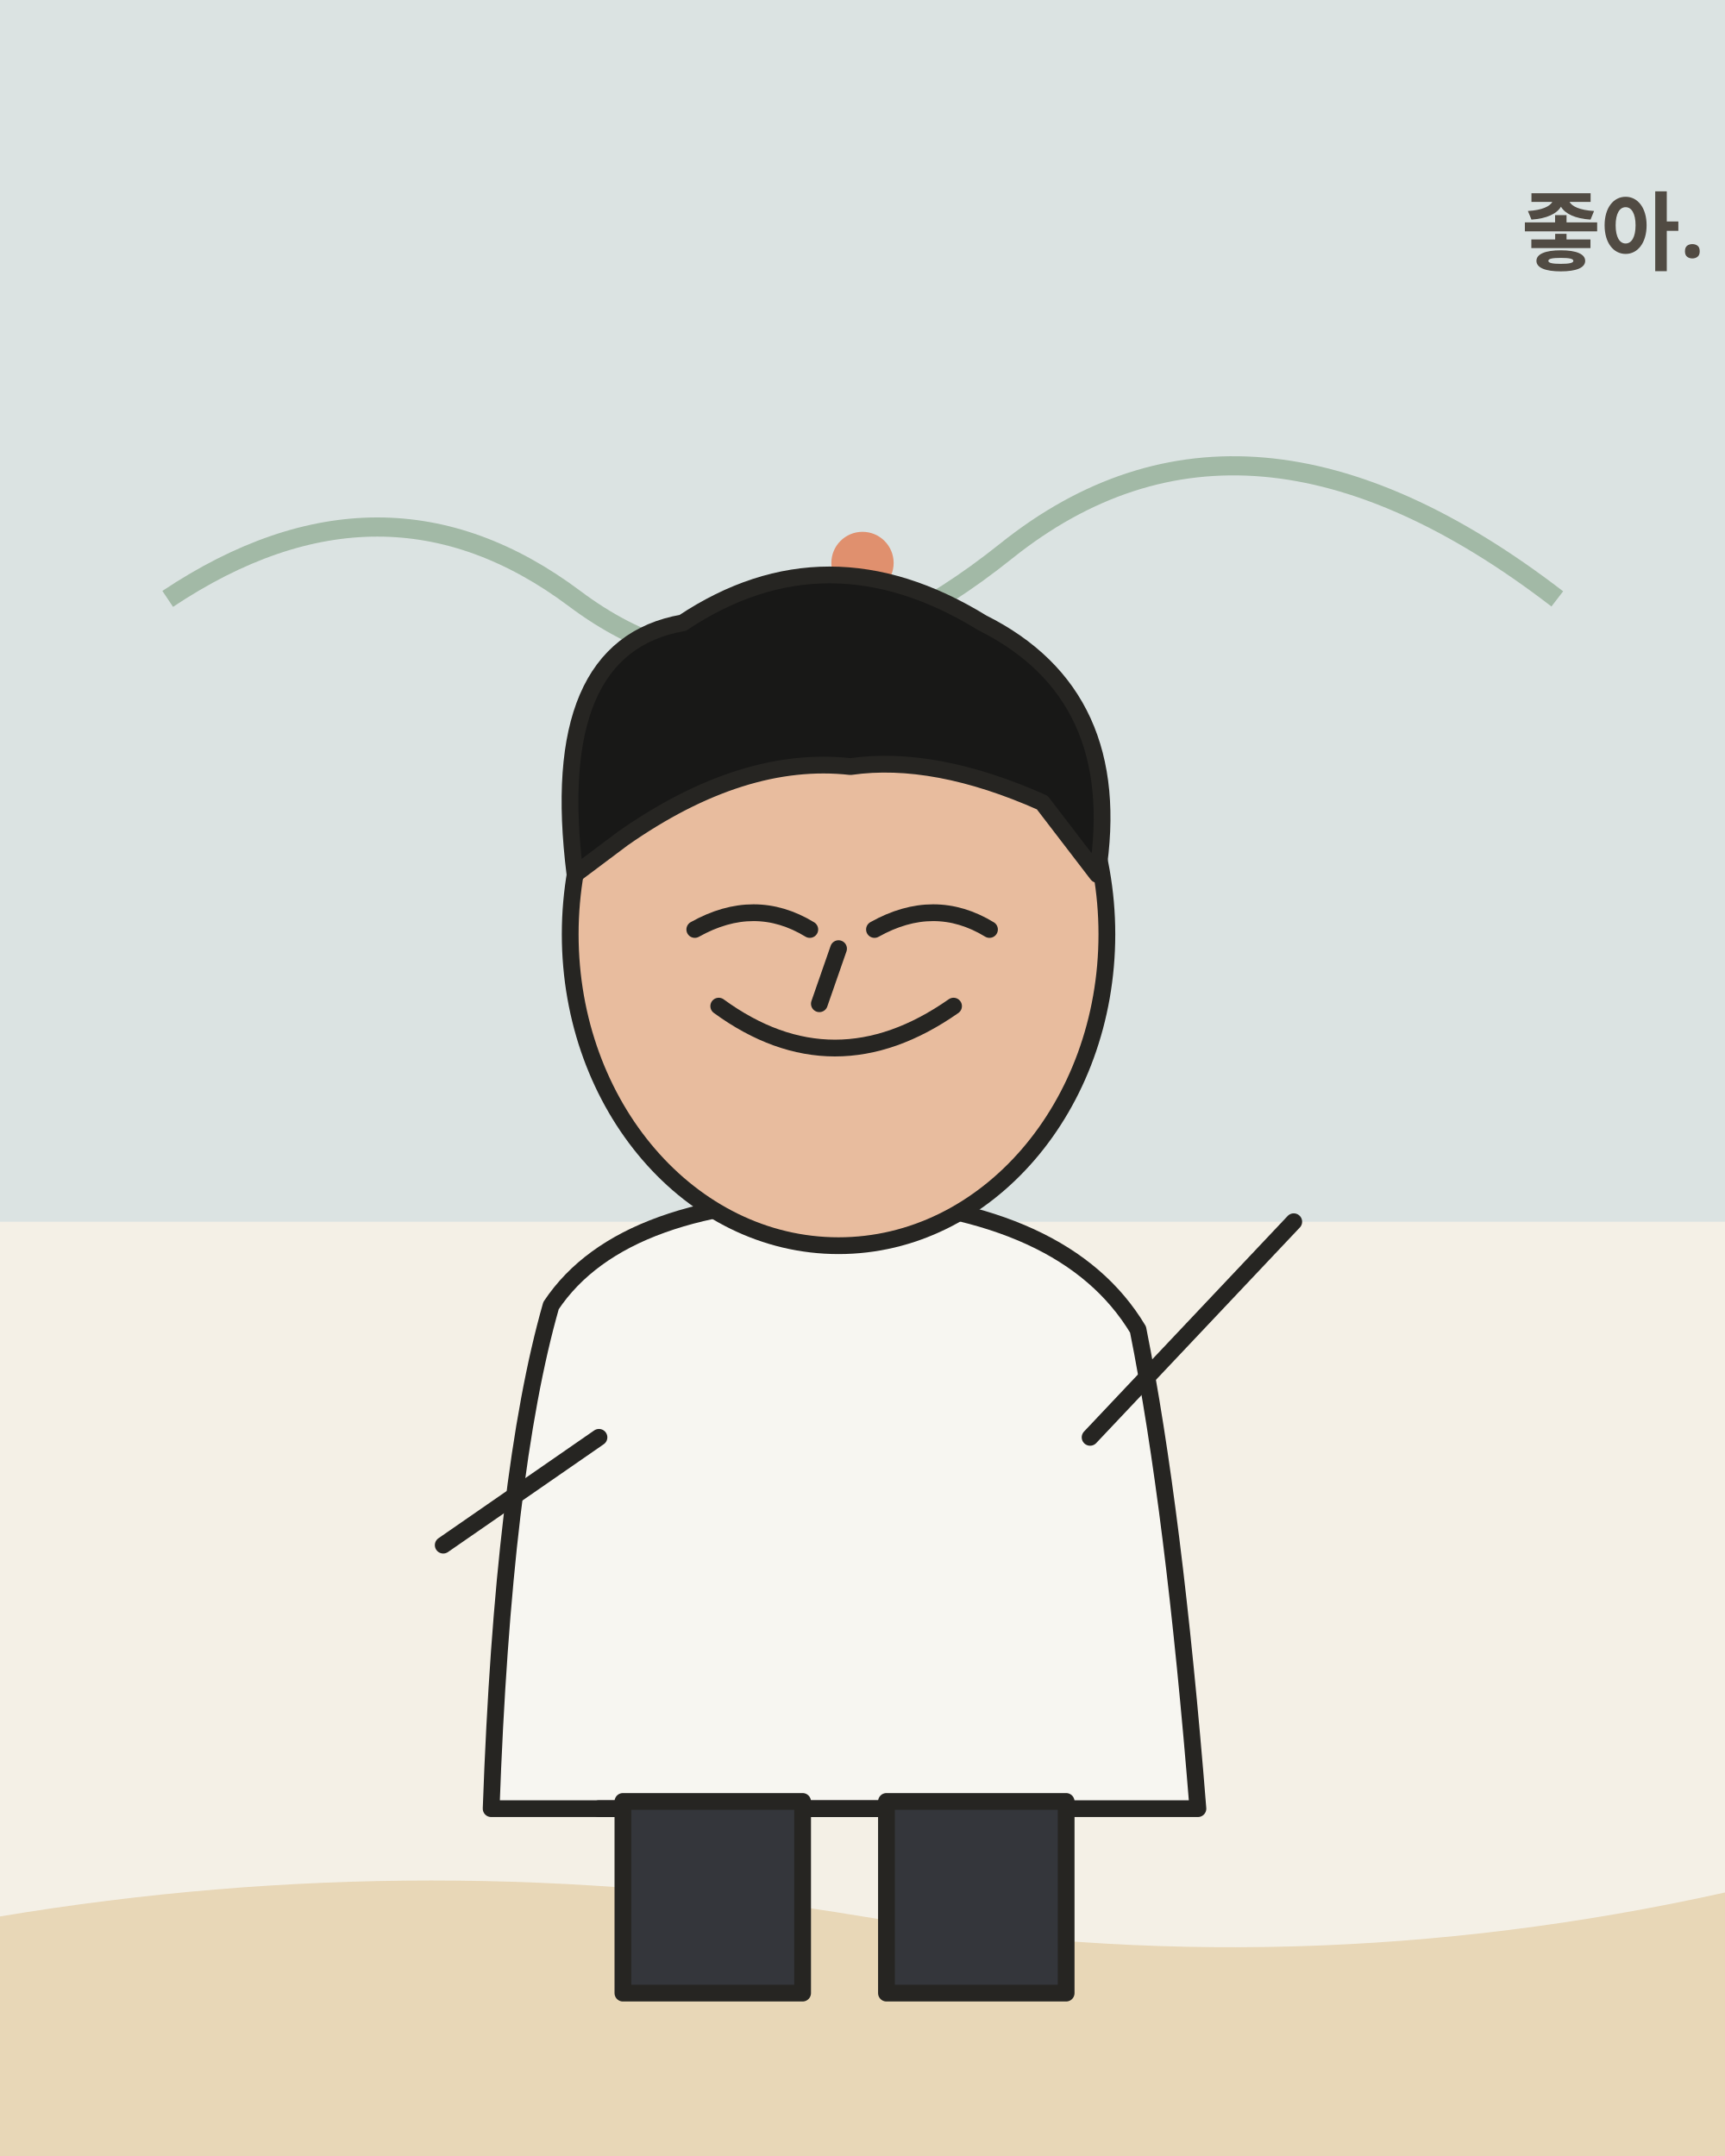
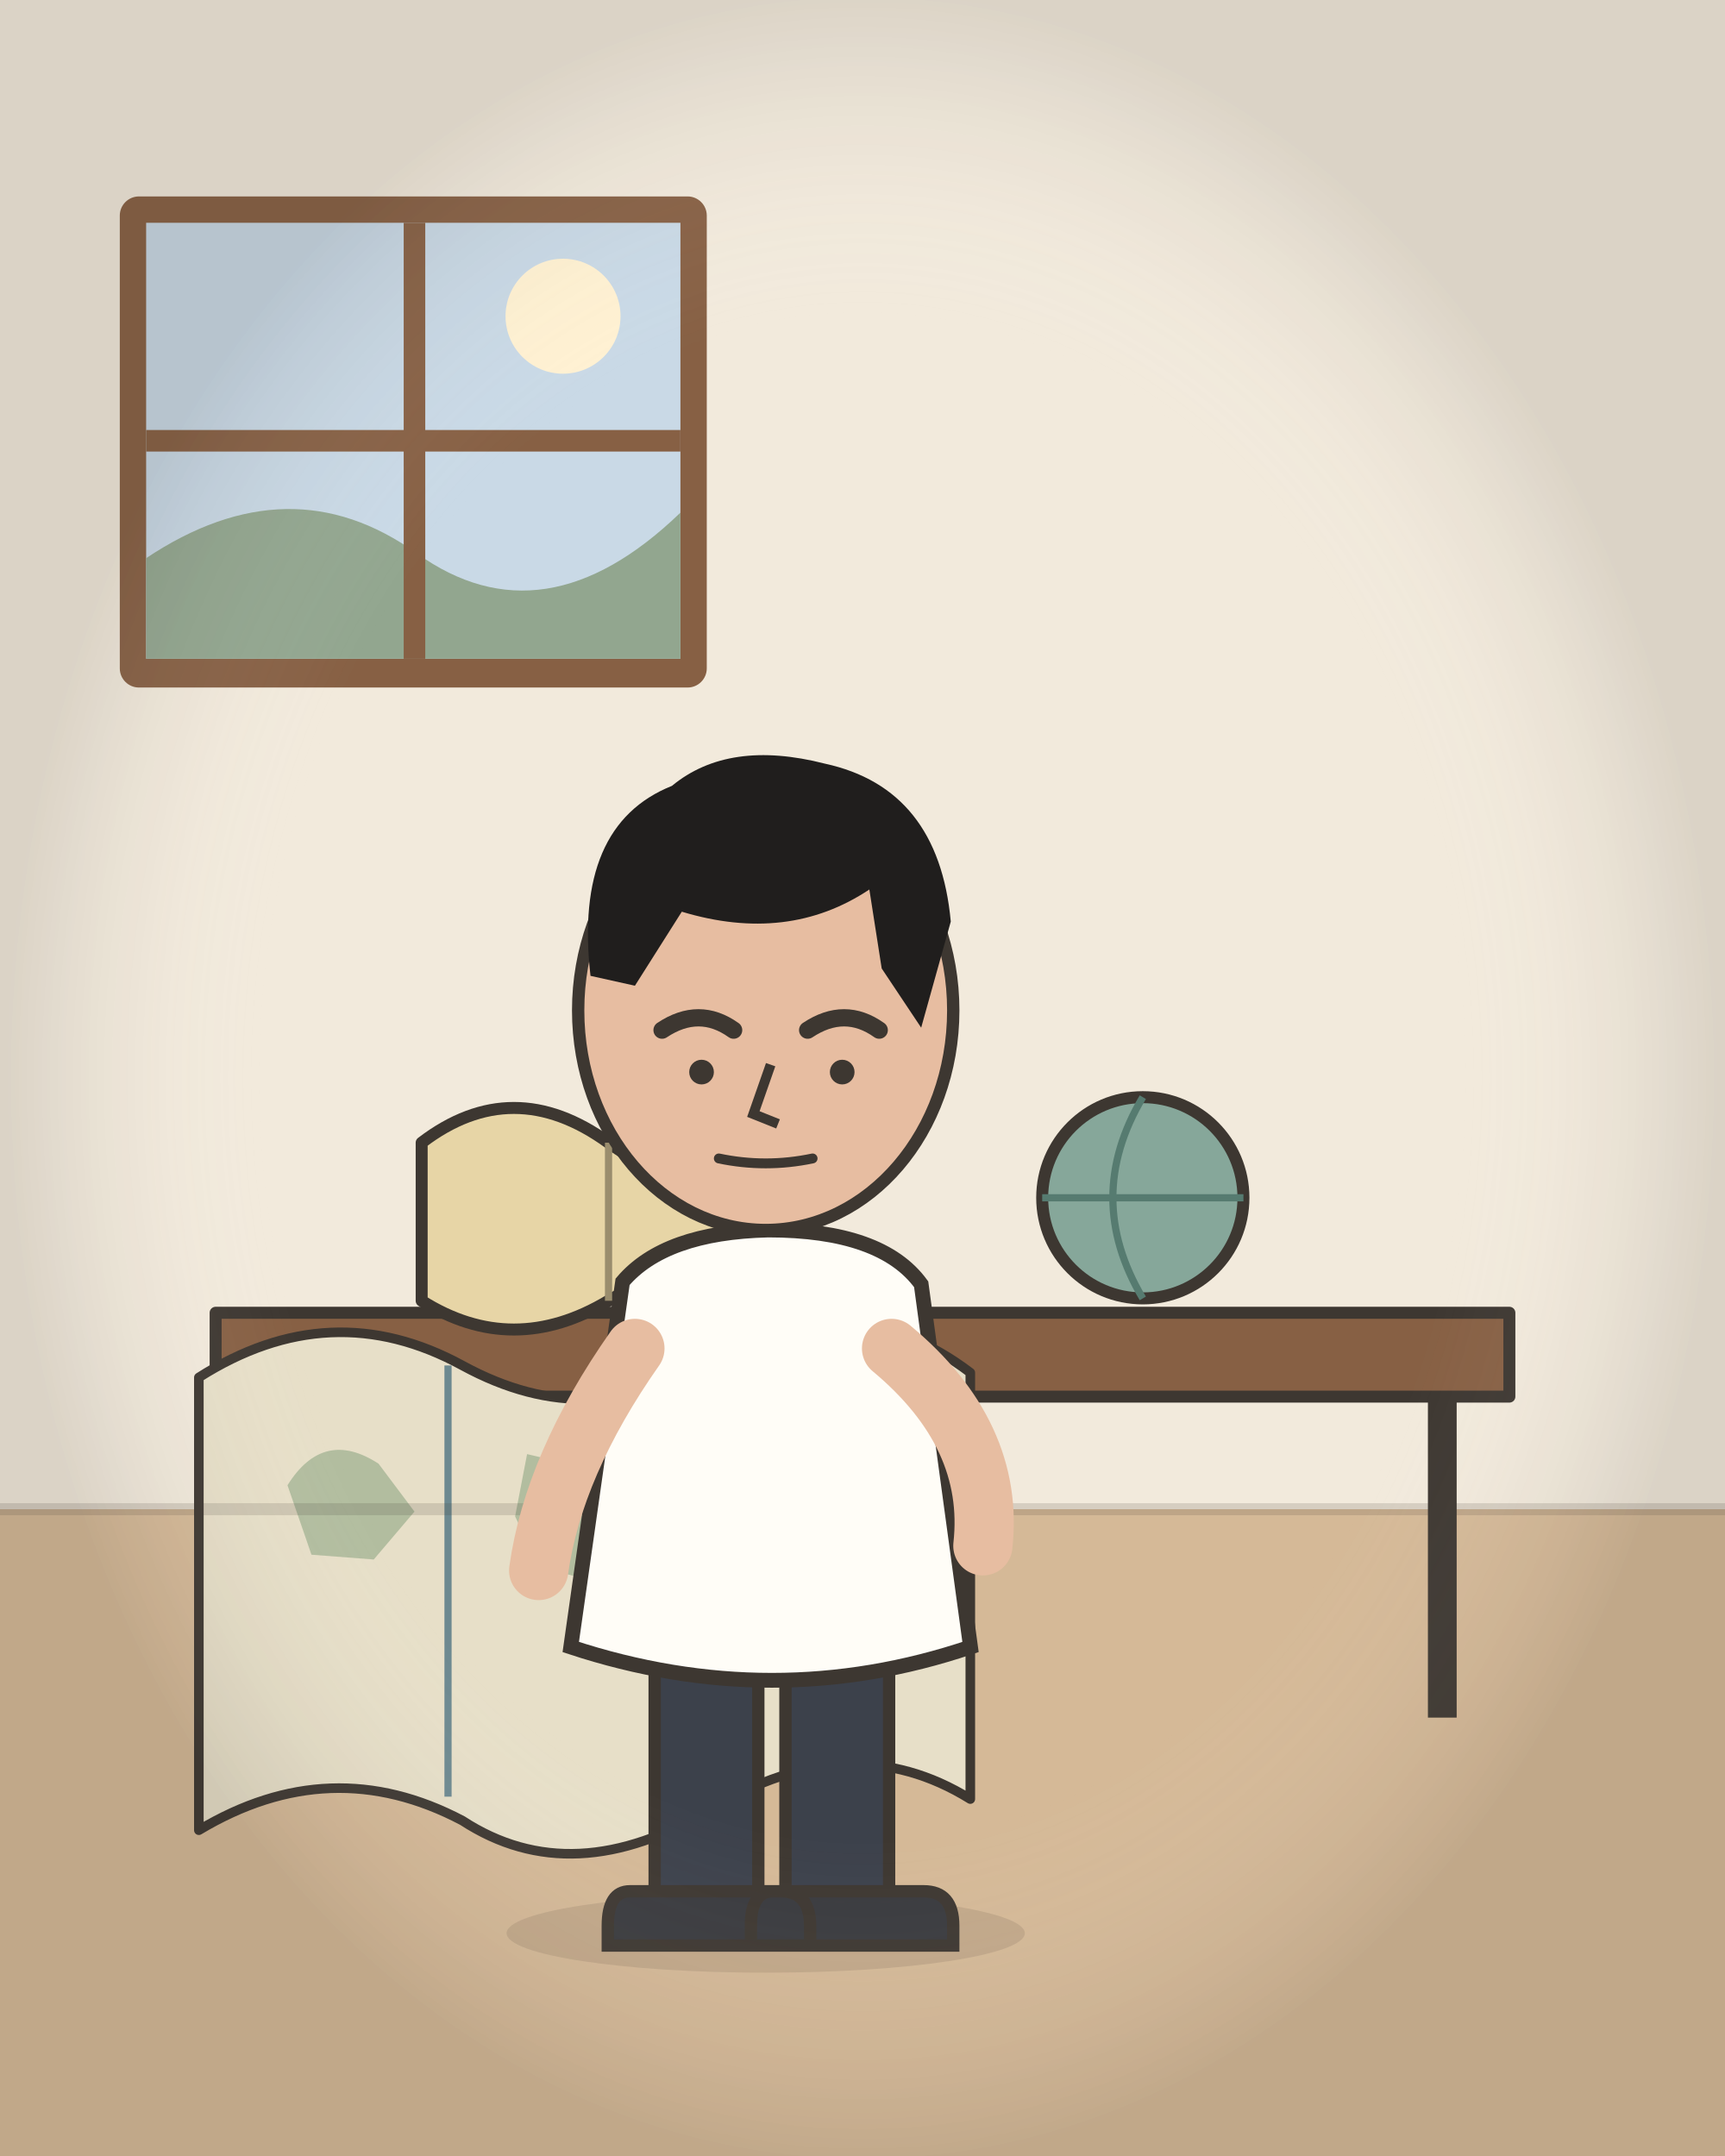
- <svg xmlns="http://www.w3.org/2000/svg" viewBox="0 0 720 900" role="img" aria-label="웹툰 장면">
-   <rect width="720" height="900" fill="#f4f0e6" />
-   <rect x="0" y="0" width="720" height="510" fill="#dbe3e2" />
-   <path d="M70 250 Q160 190 240 250 T420 230 T650 250" fill="none" stroke="#a2b9a6" stroke-width="8" />
-   <circle cx="360" cy="235" r="13" fill="#e0906e" />
-   <path d="M0 800 Q180 770 360 800 T720 790V900H0Z" fill="#d9b77e" opacity=".45" />
-   <g stroke="#262522" stroke-width="7" stroke-linecap="round" stroke-linejoin="round">
-     <path d="M205 755 Q210 615 230 545 Q260 500 355 500 Q445 505 475 555 Q490 630 500 755Z" fill="#f7f6f1" />
-     <path d="M250 755h195" fill="none" />
-     <ellipse cx="350" cy="390" rx="112" ry="130" fill="#e8bc9e" />
-     <path d="M240 365 Q228 270 285 260 Q345 220 410 260 Q470 290 458 365 L435 335 Q390 315 355 320 Q310 315 260 350Z" fill="#181817" />
-     <path d="M290 388q25 -14 48 0M365 388q25 -14 48 0M300 420q48 35 98 0" fill="none" />
-     <path d="M350 396l-8 23" fill="none" />
-     <path d="M250 600l-65 45M455 600l85-90" fill="none" />
-     <rect x="260" y="752" width="75" height="80" fill="#34363b" />
-     <rect x="370" y="752" width="75" height="80" fill="#34363b" />
+ <svg xmlns="http://www.w3.org/2000/svg" viewBox="0 0 720 900" role="img" aria-label="웹툰 장면 삽화">
+   <defs>
+     <linearGradient id="wall" x2="0" y2="1">
+       <stop stop-color="#f2eadc" />
+       <stop offset="1" stop-color="#d5b997" />
+     </linearGradient>
+     <linearGradient id="lamp" x2="1" y2="1">
+       <stop stop-color="#fff1d2" />
+       <stop offset="1" stop-color="#fff" stop-opacity="0" />
+     </linearGradient>
+     <radialGradient id="shade">
+       <stop offset=".7" stop-color="#fff" stop-opacity="0" />
+       <stop offset="1" stop-color="#3d3731" stop-opacity=".13" />
+     </radialGradient>
+   </defs>
+   <rect width="720" height="900" fill="url(#wall)" />
+   <rect width="720" height="900" fill="#f2eadc" />
+   <path d="M0 630h720v270H0z" fill="#d5b997" />
+   <g>
+     <rect x="50" y="82" width="245" height="205" rx="8" fill="#876044" />
+     <rect x="61" y="93" width="223" height="182" fill="#c9d9e6" />
+     <circle cx="235" cy="132" r="24" fill="#fff1d2" />
+     <path d="M61 233q60-40 113-2t110-17v61H61z" fill="#92a68f" />
+     <path d="M173 93v182M61 184h223" stroke="#876044" stroke-width="9" />
  </g>
-   <g font-family="sans-serif" font-weight="700" fill="#514b43">
-     <text x="635" y="110" font-size="36">좋아.</text>
+   <g stroke="#3d3731" stroke-width="5" stroke-linejoin="round">
+     <path d="M90 548h540v35H90z" fill="#876044" />
+     <path d="M118 583v134M602 583v134" stroke-width="12" />
+     <path d="M176 477q38-29 78 0t80 0v66q-40-24-80 0t-78 0z" fill="#e7d5a6" />
+     <path d="M254 477v66" fill="none" stroke="#9a8d6d" stroke-width="3" />
+     <circle cx="477" cy="500" r="42" fill="#86a79a" />
+     <path d="M435 500h84M477 458q-25 42 0 84" fill="none" stroke="#567b70" stroke-width="3" />
  </g>
+   <g stroke="#3d3731" stroke-width="4" stroke-linejoin="round">
+     <path d="M83 575q55-35 110-5t104-4q58-31 108 7v178q-50-31-108 4t-104 5q-55-29-110 4z" fill="#e7dfc8" />
+     <path d="M187 570v180M297 566v180" fill="none" stroke="#6d8990" stroke-width="3" />
+     <path d="M120 620q15-24 38-9l15 20-17 20-26-2zM220 607l34 8 18 30-17 17-30-8-10-21zM330 635l39-8 18 22-19 18-31-4z" fill="#b2bd9f" stroke="none" />
+   </g>
+   <path d="M0 630h720" stroke="#3d3731" opacity=".16" stroke-width="5" />
+   <g transform="translate(196 292) scale(1.03)">
+     <ellipse cx="120" cy="500" rx="105" ry="16" fill="#473d34" opacity=".14" />
+     <path d="M75 385h42v114H75zM128 385h42v114h-42z" fill="#3c414b" stroke="#3d3731" stroke-width="5" />
+     <path d="M65 483h61q12 0 12 14v8H56v-8q0-14 9-14zM123 483h61q12 0 12 14v8h-82v-8q0-14 9-14z" fill="#393a3e" stroke="#3d3731" stroke-width="5" />
+     <path d="M62 236q17-20 59-21 46 0 62 22l20 147q-80 27-162 0z" fill="#fffdf7" stroke="#3d3731" stroke-width="6" />
+     <path d="M67 263Q34 310 28 353M171 263q42 35 37 80" fill="none" stroke="#e7bda1" stroke-width="24" stroke-linecap="round" />
+     <ellipse cx="120" cy="126" rx="76" ry="89" fill="#e7bda1" stroke="#3d3731" stroke-width="5" />
+     <path d="M49 112Q42 51 82 35q23-19 62-9 46 10 51 64l-12 43-16-24-5-32q-33 22-76 9l-19 30z" fill="#201e1d" />
+     <path d="M78 134q15-10 29 0M137 134q15-10 29 0" fill="none" stroke="#3d3731" stroke-width="7" stroke-linecap="round" />
+     <circle cx="94" cy="151" r="5" fill="#3d3731" />
+     <circle cx="151" cy="151" r="5" fill="#3d3731" />
+     <path d="M122 148l-7 20 10 4" fill="none" stroke="#3d3731" stroke-width="4" />
+     <path d="M101 186q19 4 38 0" fill="none" stroke="#3d3731" stroke-width="4" stroke-linecap="round" />
+   </g>
+   <rect width="720" height="900" fill="url(#shade)" />
</svg>
